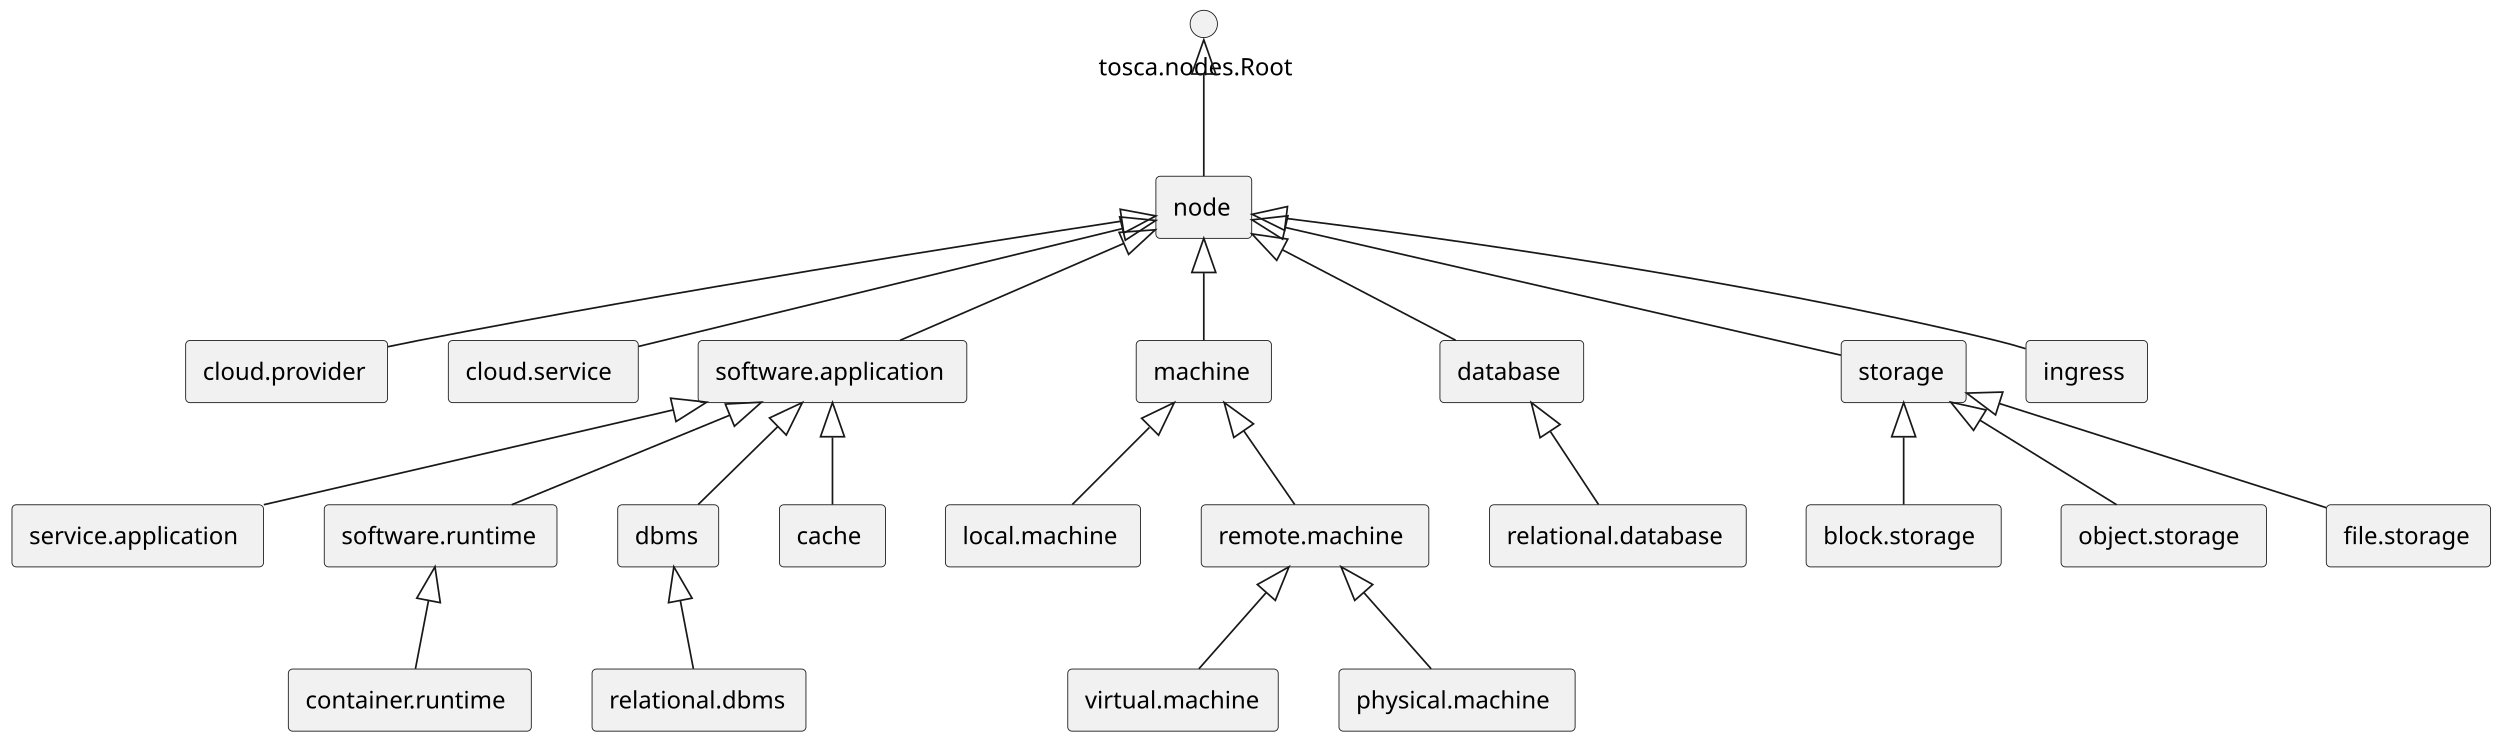
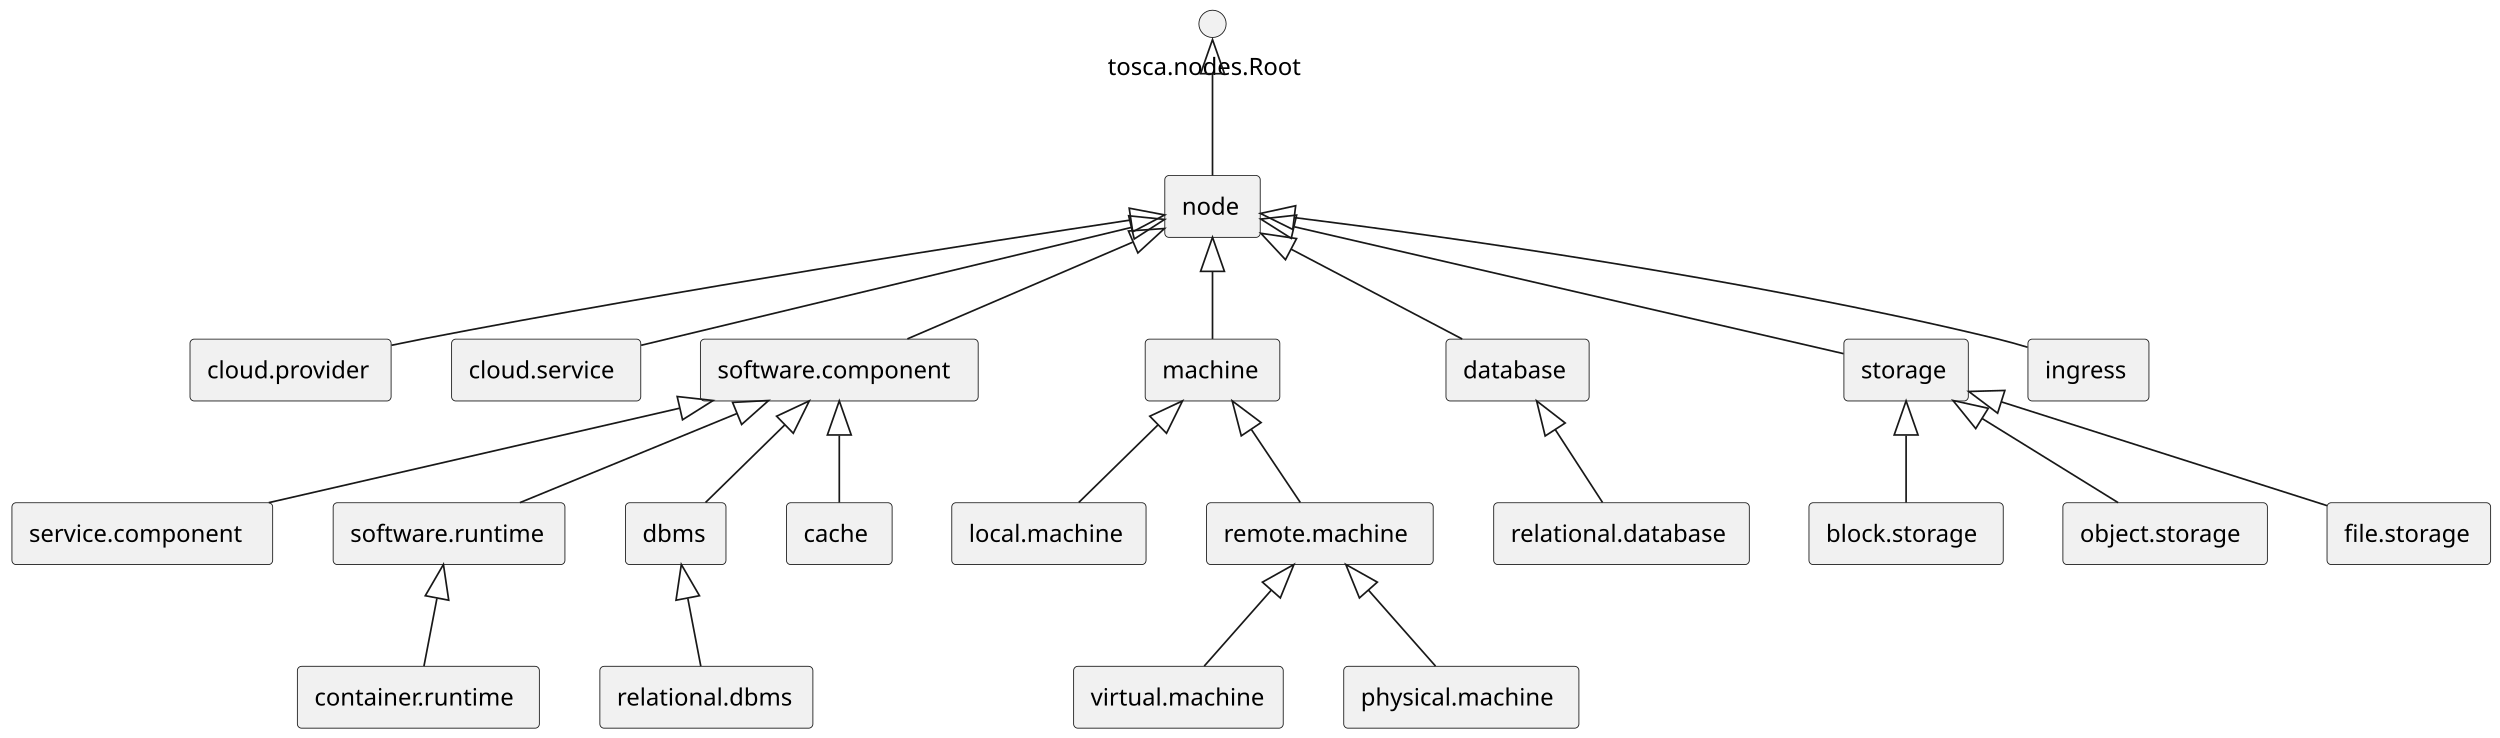
- <svg xmlns="http://www.w3.org/2000/svg" contentStyleType="text/css" height="433px" preserveAspectRatio="none" style="width:1461px;height:433px;background:#FFFFFF;" version="1.1" viewBox="0 0 1461 433" width="1461px" zoomAndPan="magnify">
+ <svg xmlns="http://www.w3.org/2000/svg" contentStyleType="text/css" height="433px" preserveAspectRatio="none" style="width:1467px;height:433px;background:#FFFFFF;" version="1.1" viewBox="0 0 1467 433" width="1467px" zoomAndPan="magnify">
  <defs />
  <g>
    <g id="elem_node">
-       <rect fill="#F1F1F1" height="36.297" rx="2.5" ry="2.5" style="stroke:#181818;stroke-width:0.5;" width="56" x="675.5" y="103" />
-       <text fill="#000000" font-family="sans-serif" font-size="14" lengthAdjust="spacing" textLength="36" x="685.5" y="125.995">node</text>
+       <rect fill="#F1F1F1" height="36.297" rx="2.5" ry="2.5" style="stroke:#181818;stroke-width:0.5;" width="56" x="683.5" y="103" />
+       <text fill="#000000" font-family="sans-serif" font-size="14" lengthAdjust="spacing" textLength="36" x="693.5" y="125.995">node</text>
    </g>
    <g id="elem_cloud.provider">
-       <rect fill="#F1F1F1" height="36.297" rx="2.5" ry="2.5" style="stroke:#181818;stroke-width:0.5;" width="118" x="108.5" y="199" />
-       <text fill="#000000" font-family="sans-serif" font-size="14" lengthAdjust="spacing" textLength="98" x="118.5" y="221.995">cloud.provider</text>
+       <rect fill="#F1F1F1" height="36.297" rx="2.5" ry="2.5" style="stroke:#181818;stroke-width:0.5;" width="118" x="111.5" y="199" />
+       <text fill="#000000" font-family="sans-serif" font-size="14" lengthAdjust="spacing" textLength="98" x="121.5" y="221.995">cloud.provider</text>
    </g>
    <g id="elem_cloud.service">
-       <rect fill="#F1F1F1" height="36.297" rx="2.5" ry="2.5" style="stroke:#181818;stroke-width:0.5;" width="111" x="262" y="199" />
-       <text fill="#000000" font-family="sans-serif" font-size="14" lengthAdjust="spacing" textLength="91" x="272" y="221.995">cloud.service</text>
+       <rect fill="#F1F1F1" height="36.297" rx="2.5" ry="2.5" style="stroke:#181818;stroke-width:0.5;" width="111" x="265" y="199" />
+       <text fill="#000000" font-family="sans-serif" font-size="14" lengthAdjust="spacing" textLength="91" x="275" y="221.995">cloud.service</text>
    </g>
-     <g id="elem_software.application">
-       <rect fill="#F1F1F1" height="36.297" rx="2.5" ry="2.5" style="stroke:#181818;stroke-width:0.5;" width="157" x="408" y="199" />
-       <text fill="#000000" font-family="sans-serif" font-size="14" lengthAdjust="spacing" textLength="137" x="418" y="221.995">software.application</text>
+     <g id="elem_software.component">
+       <rect fill="#F1F1F1" height="36.297" rx="2.5" ry="2.5" style="stroke:#181818;stroke-width:0.5;" width="163" x="411" y="199" />
+       <text fill="#000000" font-family="sans-serif" font-size="14" lengthAdjust="spacing" textLength="143" x="421" y="221.995">software.component</text>
    </g>
-     <g id="elem_service.application">
-       <rect fill="#F1F1F1" height="36.297" rx="2.5" ry="2.5" style="stroke:#181818;stroke-width:0.5;" width="147" x="7" y="295" />
-       <text fill="#000000" font-family="sans-serif" font-size="14" lengthAdjust="spacing" textLength="127" x="17" y="317.995">service.application</text>
+     <g id="elem_service.component">
+       <rect fill="#F1F1F1" height="36.297" rx="2.5" ry="2.5" style="stroke:#181818;stroke-width:0.5;" width="153" x="7" y="295" />
+       <text fill="#000000" font-family="sans-serif" font-size="14" lengthAdjust="spacing" textLength="133" x="17" y="317.995">service.component</text>
    </g>
    <g id="elem_software.runtime">
-       <rect fill="#F1F1F1" height="36.297" rx="2.5" ry="2.5" style="stroke:#181818;stroke-width:0.5;" width="136" x="189.5" y="295" />
-       <text fill="#000000" font-family="sans-serif" font-size="14" lengthAdjust="spacing" textLength="116" x="199.5" y="317.995">software.runtime</text>
+       <rect fill="#F1F1F1" height="36.297" rx="2.5" ry="2.5" style="stroke:#181818;stroke-width:0.5;" width="136" x="195.5" y="295" />
+       <text fill="#000000" font-family="sans-serif" font-size="14" lengthAdjust="spacing" textLength="116" x="205.5" y="317.995">software.runtime</text>
    </g>
    <g id="elem_container.runtime">
-       <rect fill="#F1F1F1" height="36.297" rx="2.5" ry="2.5" style="stroke:#181818;stroke-width:0.5;" width="142" x="168.5" y="391" />
-       <text fill="#000000" font-family="sans-serif" font-size="14" lengthAdjust="spacing" textLength="122" x="178.5" y="413.995">container.runtime</text>
+       <rect fill="#F1F1F1" height="36.297" rx="2.5" ry="2.5" style="stroke:#181818;stroke-width:0.5;" width="142" x="174.5" y="391" />
+       <text fill="#000000" font-family="sans-serif" font-size="14" lengthAdjust="spacing" textLength="122" x="184.5" y="413.995">container.runtime</text>
    </g>
    <g id="elem_machine">
-       <rect fill="#F1F1F1" height="36.297" rx="2.5" ry="2.5" style="stroke:#181818;stroke-width:0.5;" width="79" x="664" y="199" />
-       <text fill="#000000" font-family="sans-serif" font-size="14" lengthAdjust="spacing" textLength="59" x="674" y="221.995">machine</text>
+       <rect fill="#F1F1F1" height="36.297" rx="2.5" ry="2.5" style="stroke:#181818;stroke-width:0.5;" width="79" x="672" y="199" />
+       <text fill="#000000" font-family="sans-serif" font-size="14" lengthAdjust="spacing" textLength="59" x="682" y="221.995">machine</text>
    </g>
    <g id="elem_local.machine">
-       <rect fill="#F1F1F1" height="36.297" rx="2.5" ry="2.5" style="stroke:#181818;stroke-width:0.5;" width="114" x="552.5" y="295" />
-       <text fill="#000000" font-family="sans-serif" font-size="14" lengthAdjust="spacing" textLength="94" x="562.5" y="317.995">local.machine</text>
+       <rect fill="#F1F1F1" height="36.297" rx="2.5" ry="2.5" style="stroke:#181818;stroke-width:0.5;" width="114" x="558.5" y="295" />
+       <text fill="#000000" font-family="sans-serif" font-size="14" lengthAdjust="spacing" textLength="94" x="568.5" y="317.995">local.machine</text>
    </g>
    <g id="elem_remote.machine">
-       <rect fill="#F1F1F1" height="36.297" rx="2.5" ry="2.5" style="stroke:#181818;stroke-width:0.5;" width="133" x="702" y="295" />
-       <text fill="#000000" font-family="sans-serif" font-size="14" lengthAdjust="spacing" textLength="113" x="712" y="317.995">remote.machine</text>
+       <rect fill="#F1F1F1" height="36.297" rx="2.5" ry="2.5" style="stroke:#181818;stroke-width:0.5;" width="133" x="708" y="295" />
+       <text fill="#000000" font-family="sans-serif" font-size="14" lengthAdjust="spacing" textLength="113" x="718" y="317.995">remote.machine</text>
    </g>
    <g id="elem_virtual.machine">
-       <rect fill="#F1F1F1" height="36.297" rx="2.5" ry="2.5" style="stroke:#181818;stroke-width:0.5;" width="123" x="624" y="391" />
-       <text fill="#000000" font-family="sans-serif" font-size="14" lengthAdjust="spacing" textLength="103" x="634" y="413.995">virtual.machine</text>
+       <rect fill="#F1F1F1" height="36.297" rx="2.5" ry="2.5" style="stroke:#181818;stroke-width:0.5;" width="123" x="630" y="391" />
+       <text fill="#000000" font-family="sans-serif" font-size="14" lengthAdjust="spacing" textLength="103" x="640" y="413.995">virtual.machine</text>
    </g>
    <g id="elem_physical.machine">
-       <rect fill="#F1F1F1" height="36.297" rx="2.5" ry="2.5" style="stroke:#181818;stroke-width:0.5;" width="138" x="782.5" y="391" />
-       <text fill="#000000" font-family="sans-serif" font-size="14" lengthAdjust="spacing" textLength="118" x="792.5" y="413.995">physical.machine</text>
+       <rect fill="#F1F1F1" height="36.297" rx="2.5" ry="2.5" style="stroke:#181818;stroke-width:0.5;" width="138" x="788.5" y="391" />
+       <text fill="#000000" font-family="sans-serif" font-size="14" lengthAdjust="spacing" textLength="118" x="798.5" y="413.995">physical.machine</text>
    </g>
    <g id="elem_database">
-       <rect fill="#F1F1F1" height="36.297" rx="2.5" ry="2.5" style="stroke:#181818;stroke-width:0.5;" width="84" x="841.5" y="199" />
-       <text fill="#000000" font-family="sans-serif" font-size="14" lengthAdjust="spacing" textLength="64" x="851.5" y="221.995">database</text>
+       <rect fill="#F1F1F1" height="36.297" rx="2.5" ry="2.5" style="stroke:#181818;stroke-width:0.5;" width="84" x="848.5" y="199" />
+       <text fill="#000000" font-family="sans-serif" font-size="14" lengthAdjust="spacing" textLength="64" x="858.5" y="221.995">database</text>
    </g>
    <g id="elem_relational.database">
-       <rect fill="#F1F1F1" height="36.297" rx="2.5" ry="2.5" style="stroke:#181818;stroke-width:0.5;" width="150" x="870.5" y="295" />
-       <text fill="#000000" font-family="sans-serif" font-size="14" lengthAdjust="spacing" textLength="130" x="880.5" y="317.995">relational.database</text>
+       <rect fill="#F1F1F1" height="36.297" rx="2.5" ry="2.5" style="stroke:#181818;stroke-width:0.5;" width="150" x="876.5" y="295" />
+       <text fill="#000000" font-family="sans-serif" font-size="14" lengthAdjust="spacing" textLength="130" x="886.5" y="317.995">relational.database</text>
    </g>
    <g id="elem_dbms">
-       <rect fill="#F1F1F1" height="36.297" rx="2.5" ry="2.5" style="stroke:#181818;stroke-width:0.5;" width="59" x="361" y="295" />
-       <text fill="#000000" font-family="sans-serif" font-size="14" lengthAdjust="spacing" textLength="39" x="371" y="317.995">dbms</text>
+       <rect fill="#F1F1F1" height="36.297" rx="2.5" ry="2.5" style="stroke:#181818;stroke-width:0.5;" width="59" x="367" y="295" />
+       <text fill="#000000" font-family="sans-serif" font-size="14" lengthAdjust="spacing" textLength="39" x="377" y="317.995">dbms</text>
    </g>
    <g id="elem_relational.dbms">
-       <rect fill="#F1F1F1" height="36.297" rx="2.5" ry="2.5" style="stroke:#181818;stroke-width:0.5;" width="125" x="346" y="391" />
-       <text fill="#000000" font-family="sans-serif" font-size="14" lengthAdjust="spacing" textLength="105" x="356" y="413.995">relational.dbms</text>
+       <rect fill="#F1F1F1" height="36.297" rx="2.5" ry="2.5" style="stroke:#181818;stroke-width:0.5;" width="125" x="352" y="391" />
+       <text fill="#000000" font-family="sans-serif" font-size="14" lengthAdjust="spacing" textLength="105" x="362" y="413.995">relational.dbms</text>
    </g>
    <g id="elem_cache">
-       <rect fill="#F1F1F1" height="36.297" rx="2.5" ry="2.5" style="stroke:#181818;stroke-width:0.5;" width="62" x="455.5" y="295" />
-       <text fill="#000000" font-family="sans-serif" font-size="14" lengthAdjust="spacing" textLength="42" x="465.5" y="317.995">cache</text>
+       <rect fill="#F1F1F1" height="36.297" rx="2.5" ry="2.5" style="stroke:#181818;stroke-width:0.5;" width="62" x="461.5" y="295" />
+       <text fill="#000000" font-family="sans-serif" font-size="14" lengthAdjust="spacing" textLength="42" x="471.5" y="317.995">cache</text>
    </g>
    <g id="elem_storage">
-       <rect fill="#F1F1F1" height="36.297" rx="2.5" ry="2.5" style="stroke:#181818;stroke-width:0.5;" width="73" x="1076" y="199" />
-       <text fill="#000000" font-family="sans-serif" font-size="14" lengthAdjust="spacing" textLength="53" x="1086" y="221.995">storage</text>
+       <rect fill="#F1F1F1" height="36.297" rx="2.5" ry="2.5" style="stroke:#181818;stroke-width:0.5;" width="73" x="1082" y="199" />
+       <text fill="#000000" font-family="sans-serif" font-size="14" lengthAdjust="spacing" textLength="53" x="1092" y="221.995">storage</text>
    </g>
    <g id="elem_block.storage">
-       <rect fill="#F1F1F1" height="36.297" rx="2.5" ry="2.5" style="stroke:#181818;stroke-width:0.5;" width="114" x="1055.5" y="295" />
-       <text fill="#000000" font-family="sans-serif" font-size="14" lengthAdjust="spacing" textLength="94" x="1065.5" y="317.995">block.storage</text>
+       <rect fill="#F1F1F1" height="36.297" rx="2.5" ry="2.5" style="stroke:#181818;stroke-width:0.5;" width="114" x="1061.5" y="295" />
+       <text fill="#000000" font-family="sans-serif" font-size="14" lengthAdjust="spacing" textLength="94" x="1071.5" y="317.995">block.storage</text>
    </g>
    <g id="elem_object.storage">
-       <rect fill="#F1F1F1" height="36.297" rx="2.5" ry="2.5" style="stroke:#181818;stroke-width:0.5;" width="120" x="1204.5" y="295" />
-       <text fill="#000000" font-family="sans-serif" font-size="14" lengthAdjust="spacing" textLength="100" x="1214.5" y="317.995">object.storage</text>
+       <rect fill="#F1F1F1" height="36.297" rx="2.5" ry="2.5" style="stroke:#181818;stroke-width:0.5;" width="120" x="1210.5" y="295" />
+       <text fill="#000000" font-family="sans-serif" font-size="14" lengthAdjust="spacing" textLength="100" x="1220.5" y="317.995">object.storage</text>
    </g>
    <g id="elem_file.storage">
-       <rect fill="#F1F1F1" height="36.297" rx="2.5" ry="2.5" style="stroke:#181818;stroke-width:0.5;" width="96" x="1359.5" y="295" />
-       <text fill="#000000" font-family="sans-serif" font-size="14" lengthAdjust="spacing" textLength="76" x="1369.5" y="317.995">file.storage</text>
+       <rect fill="#F1F1F1" height="36.297" rx="2.5" ry="2.5" style="stroke:#181818;stroke-width:0.5;" width="96" x="1365.5" y="295" />
+       <text fill="#000000" font-family="sans-serif" font-size="14" lengthAdjust="spacing" textLength="76" x="1375.5" y="317.995">file.storage</text>
    </g>
    <g id="elem_ingress">
-       <rect fill="#F1F1F1" height="36.297" rx="2.5" ry="2.5" style="stroke:#181818;stroke-width:0.5;" width="71" x="1184" y="199" />
-       <text fill="#000000" font-family="sans-serif" font-size="14" lengthAdjust="spacing" textLength="51" x="1194" y="221.995">ingress</text>
+       <rect fill="#F1F1F1" height="36.297" rx="2.5" ry="2.5" style="stroke:#181818;stroke-width:0.5;" width="71" x="1190" y="199" />
+       <text fill="#000000" font-family="sans-serif" font-size="14" lengthAdjust="spacing" textLength="51" x="1200" y="221.995">ingress</text>
    </g>
    <g id="elem_tosca.nodes.Root">
-       <ellipse cx="703.5" cy="14" fill="#F1F1F1" rx="8" ry="8" style="stroke:#181818;stroke-width:0.5;" />
-       <text fill="#000000" font-family="sans-serif" font-size="14" lengthAdjust="spacing" textLength="123" x="642" y="43.995">tosca.nodes.Root</text>
+       <ellipse cx="711.5" cy="14" fill="#F1F1F1" rx="8" ry="8" style="stroke:#181818;stroke-width:0.5;" />
+       <text fill="#000000" font-family="sans-serif" font-size="14" lengthAdjust="spacing" textLength="123" x="650" y="43.995">tosca.nodes.Root</text>
    </g>
    <g id="link_tosca.nodes.Root_node">
-       <path d="M703.5,43.42 C703.5,62.44 703.5,86.85 703.5,102.93 " fill="none" id="tosca.nodes.Root-backto-node" style="stroke:#181818;stroke-width:1.0;" />
-       <polygon fill="none" points="696.5,43.24,703.5,23.24,710.5,43.24,696.5,43.24" style="stroke:#181818;stroke-width:1.0;" />
+       <path d="M711.5,43.42 C711.5,62.44 711.5,86.85 711.5,102.93 " fill="none" id="tosca.nodes.Root-backto-node" style="stroke:#181818;stroke-width:1.0;" />
+       <polygon fill="none" points="704.5,43.24,711.5,23.24,718.5,43.24,704.5,43.24" style="stroke:#181818;stroke-width:1.0;" />
    </g>
    <g id="link_node_cloud.provider">
-       <path d="M655.63,129.21 C571.99,141.98 393.93,169.99 244.5,199 C238.72,200.12 232.71,201.35 226.71,202.61 " fill="none" id="node-backto-cloud.provider" style="stroke:#181818;stroke-width:1.0;" />
-       <polygon fill="none" points="654.64,122.28,675.47,126.19,656.75,136.12,654.64,122.28" style="stroke:#181818;stroke-width:1.0;" />
+       <path d="M663.41,129.12 C578.98,141.82 398.72,169.78 247.5,199 C241.72,200.12 235.71,201.34 229.71,202.6 " fill="none" id="node-backto-cloud.provider" style="stroke:#181818;stroke-width:1.0;" />
+       <polygon fill="none" points="662.61,122.16,683.43,126.13,664.68,136.01,662.61,122.16" style="stroke:#181818;stroke-width:1.0;" />
    </g>
    <g id="link_node_cloud.service">
-       <path d="M655.77,133.62 C584.11,151.07 449.06,183.96 373.07,202.47 " fill="none" id="node-backto-cloud.service" style="stroke:#181818;stroke-width:1.0;" />
-       <polygon fill="none" points="654.34,126.77,675.43,128.84,657.65,140.37,654.34,126.77" style="stroke:#181818;stroke-width:1.0;" />
+       <path d="M663.93,133.44 C591.36,150.88 453.35,184.06 376.21,202.61 " fill="none" id="node-backto-cloud.service" style="stroke:#181818;stroke-width:1.0;" />
+       <polygon fill="none" points="662.3,126.63,683.38,128.76,665.57,140.24,662.3,126.63" style="stroke:#181818;stroke-width:1.0;" />
    </g>
-     <g id="link_node_software.application">
-       <path d="M656.62,142.31 C617.6,159.21 562.69,183 525.91,198.93 " fill="none" id="node-backto-software.application" style="stroke:#181818;stroke-width:1.0;" />
-       <polygon fill="none" points="654,135.82,675.13,134.29,659.56,148.66,654,135.82" style="stroke:#181818;stroke-width:1.0;" />
+     <g id="link_node_software.component">
+       <path d="M664.68,142.1 C625.33,158.98 569.72,182.86 532.45,198.85 " fill="none" id="node-backto-software.component" style="stroke:#181818;stroke-width:1.0;" />
+       <polygon fill="none" points="662.18,135.55,683.32,134.1,667.7,148.42,662.18,135.55" style="stroke:#181818;stroke-width:1.0;" />
    </g>
-     <g id="link_software.application_service.application">
-       <path d="M393.26,239.59 C320.65,256.4 221.25,279.41 154.16,294.95 " fill="none" id="software.application-backto-service.application" style="stroke:#181818;stroke-width:1.0;" />
-       <polygon fill="none" points="391.91,232.71,412.98,235.02,395.07,246.35,391.91,232.71" style="stroke:#181818;stroke-width:1.0;" />
+     <g id="link_software.component_service.component">
+       <path d="M398.57,239.59 C325.42,256.4 225.29,279.41 157.71,294.95 " fill="none" id="software.component-backto-service.component" style="stroke:#181818;stroke-width:1.0;" />
+       <polygon fill="none" points="397.37,232.68,418.43,235.02,400.51,246.32,397.37,232.68" style="stroke:#181818;stroke-width:1.0;" />
    </g>
-     <g id="link_software.application_software.runtime">
-       <path d="M426.4,242.67 C386.31,259.13 334.63,280.34 299.05,294.95 " fill="none" id="software.application-backto-software.runtime" style="stroke:#181818;stroke-width:1.0;" />
-       <polygon fill="none" points="423.87,236.14,445.03,235.02,429.19,249.09,423.87,236.14" style="stroke:#181818;stroke-width:1.0;" />
+     <g id="link_software.component_software.runtime">
+       <path d="M432.4,242.67 C392.31,259.13 340.63,280.34 305.05,294.95 " fill="none" id="software.component-backto-software.runtime" style="stroke:#181818;stroke-width:1.0;" />
+       <polygon fill="none" points="429.87,236.14,451.03,235.02,435.19,249.09,429.87,236.14" style="stroke:#181818;stroke-width:1.0;" />
    </g>
    <g id="link_software.runtime_container.runtime">
-       <path d="M250.39,351.13 C247.76,364.86 244.91,379.76 242.78,390.87 " fill="none" id="software.runtime-backto-container.runtime" style="stroke:#181818;stroke-width:1.0;" />
-       <polygon fill="none" points="243.56,349.57,254.2,331.24,257.31,352.2,243.56,349.57" style="stroke:#181818;stroke-width:1.0;" />
+       <path d="M256.39,351.13 C253.76,364.86 250.91,379.76 248.78,390.87 " fill="none" id="software.runtime-backto-container.runtime" style="stroke:#181818;stroke-width:1.0;" />
+       <polygon fill="none" points="249.56,349.57,260.2,331.24,263.31,352.2,249.56,349.57" style="stroke:#181818;stroke-width:1.0;" />
    </g>
    <g id="link_node_machine">
-       <path d="M703.5,159.62 C703.5,173.21 703.5,187.89 703.5,198.87 " fill="none" id="node-backto-machine" style="stroke:#181818;stroke-width:1.0;" />
-       <polygon fill="none" points="696.5,159.24,703.5,139.24,710.5,159.24,696.5,159.24" style="stroke:#181818;stroke-width:1.0;" />
+       <path d="M711.5,159.62 C711.5,173.21 711.5,187.89 711.5,198.87 " fill="none" id="node-backto-machine" style="stroke:#181818;stroke-width:1.0;" />
+       <polygon fill="none" points="704.5,159.24,711.5,139.24,718.5,159.24,704.5,159.24" style="stroke:#181818;stroke-width:1.0;" />
    </g>
    <g id="link_machine_local.machine">
-       <path d="M671.69,249.81 C656.61,264.89 639.19,282.31 626.63,294.87 " fill="none" id="machine-backto-local.machine" style="stroke:#181818;stroke-width:1.0;" />
-       <polygon fill="none" points="667.17,244.43,686.26,235.24,677.07,254.33,667.17,244.43" style="stroke:#181818;stroke-width:1.0;" />
+       <path d="M679.5,249.33 C663.99,264.52 645.96,282.18 633,294.87 " fill="none" id="machine-backto-local.machine" style="stroke:#181818;stroke-width:1.0;" />
+       <polygon fill="none" points="674.7,244.23,693.89,235.24,684.5,254.24,674.7,244.23" style="stroke:#181818;stroke-width:1.0;" />
    </g>
    <g id="link_machine_remote.machine">
-       <path d="M726.82,251.73 C736.93,266.35 748.33,282.84 756.65,294.87 " fill="none" id="machine-backto-remote.machine" style="stroke:#181818;stroke-width:1.0;" />
-       <polygon fill="none" points="721.04,255.67,715.42,235.24,732.55,247.71,721.04,255.67" style="stroke:#181818;stroke-width:1.0;" />
+       <path d="M734.43,252.21 C744.15,266.71 755.04,282.97 763.02,294.87 " fill="none" id="machine-backto-remote.machine" style="stroke:#181818;stroke-width:1.0;" />
+       <polygon fill="none" points="728.38,255.75,723.06,235.24,740,247.96,728.38,255.75" style="stroke:#181818;stroke-width:1.0;" />
    </g>
    <g id="link_remote.machine_virtual.machine">
-       <path d="M739.99,346.29 C726.77,361.26 711.6,378.44 700.63,390.87 " fill="none" id="remote.machine-backto-virtual.machine" style="stroke:#181818;stroke-width:1.0;" />
-       <polygon fill="none" points="734.79,341.6,753.28,331.24,745.29,350.87,734.79,341.6" style="stroke:#181818;stroke-width:1.0;" />
+       <path d="M745.99,346.29 C732.77,361.26 717.6,378.44 706.63,390.87 " fill="none" id="remote.machine-backto-virtual.machine" style="stroke:#181818;stroke-width:1.0;" />
+       <polygon fill="none" points="740.79,341.6,759.28,331.24,751.29,350.87,740.79,341.6" style="stroke:#181818;stroke-width:1.0;" />
    </g>
    <g id="link_remote.machine_physical.machine">
-       <path d="M797.01,346.29 C810.23,361.26 825.4,378.44 836.37,390.87 " fill="none" id="remote.machine-backto-physical.machine" style="stroke:#181818;stroke-width:1.0;" />
-       <polygon fill="none" points="791.71,350.87,783.72,331.24,802.21,341.6,791.71,350.87" style="stroke:#181818;stroke-width:1.0;" />
+       <path d="M803.01,346.29 C816.23,361.26 831.4,378.44 842.37,390.87 " fill="none" id="remote.machine-backto-physical.machine" style="stroke:#181818;stroke-width:1.0;" />
+       <polygon fill="none" points="797.71,350.87,789.72,331.24,808.21,341.6,797.71,350.87" style="stroke:#181818;stroke-width:1.0;" />
    </g>
    <g id="link_node_database">
-       <path d="M749.42,145.98 C781.06,162.5 822.34,184.06 850.69,198.87 " fill="none" id="node-backto-database" style="stroke:#181818;stroke-width:1.0;" />
-       <polygon fill="none" points="746.11,152.15,731.62,136.69,752.59,139.74,746.11,152.15" style="stroke:#181818;stroke-width:1.0;" />
+       <path d="M757.58,146.2 C789.04,162.72 829.95,184.2 858.03,198.95 " fill="none" id="node-backto-database" style="stroke:#181818;stroke-width:1.0;" />
+       <polygon fill="none" points="754.32,152.39,739.86,136.89,760.82,140,754.32,152.39" style="stroke:#181818;stroke-width:1.0;" />
    </g>
    <g id="link_database_relational.database">
-       <path d="M906.06,252.21 C915.63,266.71 926.35,282.97 934.2,294.87 " fill="none" id="database-backto-relational.database" style="stroke:#181818;stroke-width:1.0;" />
-       <polygon fill="none" points="900.04,255.79,894.87,235.24,911.73,248.08,900.04,255.79" style="stroke:#181818;stroke-width:1.0;" />
+       <path d="M912.7,252.21 C922.11,266.71 932.66,282.97 940.38,294.87 " fill="none" id="database-backto-relational.database" style="stroke:#181818;stroke-width:1.0;" />
+       <polygon fill="none" points="906.7,255.83,901.69,235.24,918.45,248.21,906.7,255.83" style="stroke:#181818;stroke-width:1.0;" />
    </g>
-     <g id="link_software.application_dbms">
-       <path d="M454.5,249.33 C438.99,264.52 420.96,282.18 408,294.87 " fill="none" id="software.application-backto-dbms" style="stroke:#181818;stroke-width:1.0;" />
-       <polygon fill="none" points="449.7,244.23,468.89,235.24,459.5,254.24,449.7,244.23" style="stroke:#181818;stroke-width:1.0;" />
+     <g id="link_software.component_dbms">
+       <path d="M460.5,249.33 C444.99,264.52 426.96,282.18 414,294.87 " fill="none" id="software.component-backto-dbms" style="stroke:#181818;stroke-width:1.0;" />
+       <polygon fill="none" points="455.7,244.23,474.89,235.24,465.5,254.24,455.7,244.23" style="stroke:#181818;stroke-width:1.0;" />
    </g>
    <g id="link_dbms_relational.dbms">
-       <path d="M397.61,351.13 C400.24,364.86 403.09,379.76 405.22,390.87 " fill="none" id="dbms-backto-relational.dbms" style="stroke:#181818;stroke-width:1.0;" />
-       <polygon fill="none" points="390.69,352.2,393.8,331.24,404.44,349.57,390.69,352.2" style="stroke:#181818;stroke-width:1.0;" />
+       <path d="M403.61,351.13 C406.24,364.86 409.09,379.76 411.22,390.87 " fill="none" id="dbms-backto-relational.dbms" style="stroke:#181818;stroke-width:1.0;" />
+       <polygon fill="none" points="396.69,352.2,399.8,331.24,410.44,349.57,396.69,352.2" style="stroke:#181818;stroke-width:1.0;" />
    </g>
-     <g id="link_software.application_cache">
-       <path d="M486.5,255.62 C486.5,269.21 486.5,283.89 486.5,294.87 " fill="none" id="software.application-backto-cache" style="stroke:#181818;stroke-width:1.0;" />
-       <polygon fill="none" points="479.5,255.24,486.5,235.24,493.5,255.24,479.5,255.24" style="stroke:#181818;stroke-width:1.0;" />
+     <g id="link_software.component_cache">
+       <path d="M492.5,255.62 C492.5,269.21 492.5,283.89 492.5,294.87 " fill="none" id="software.component-backto-cache" style="stroke:#181818;stroke-width:1.0;" />
+       <polygon fill="none" points="485.5,255.24,492.5,235.24,499.5,255.24,485.5,255.24" style="stroke:#181818;stroke-width:1.0;" />
    </g>
    <g id="link_node_storage">
-       <path d="M751.11,132.94 C833.67,151.92 1001.65,190.52 1075.86,207.58 " fill="none" id="node-backto-storage" style="stroke:#181818;stroke-width:1.0;" />
-       <polygon fill="none" points="749.54,139.76,731.61,128.46,752.67,126.12,749.54,139.76" style="stroke:#181818;stroke-width:1.0;" />
+       <path d="M759.49,133.08 C841.77,152.09 1008.04,190.49 1081.81,207.53 " fill="none" id="node-backto-storage" style="stroke:#181818;stroke-width:1.0;" />
+       <polygon fill="none" points="757.71,139.86,739.8,128.54,760.86,126.22,757.71,139.86" style="stroke:#181818;stroke-width:1.0;" />
    </g>
    <g id="link_storage_block.storage">
-       <path d="M1112.5,255.62 C1112.5,269.21 1112.5,283.89 1112.5,294.87 " fill="none" id="storage-backto-block.storage" style="stroke:#181818;stroke-width:1.0;" />
-       <polygon fill="none" points="1105.5,255.24,1112.5,235.24,1119.5,255.24,1105.5,255.24" style="stroke:#181818;stroke-width:1.0;" />
+       <path d="M1118.5,255.62 C1118.5,269.21 1118.5,283.89 1118.5,294.87 " fill="none" id="storage-backto-block.storage" style="stroke:#181818;stroke-width:1.0;" />
+       <polygon fill="none" points="1111.5,255.24,1118.5,235.24,1125.5,255.24,1111.5,255.24" style="stroke:#181818;stroke-width:1.0;" />
    </g>
    <g id="link_storage_object.storage">
-       <path d="M1157.18,245.63 C1183.02,261.61 1214.7,281.2 1236.92,294.95 " fill="none" id="storage-backto-object.storage" style="stroke:#181818;stroke-width:1.0;" />
-       <polygon fill="none" points="1153.35,251.5,1140.03,235.02,1160.72,239.59,1153.35,251.5" style="stroke:#181818;stroke-width:1.0;" />
+       <path d="M1163.18,245.63 C1189.02,261.61 1220.7,281.2 1242.92,294.95 " fill="none" id="storage-backto-object.storage" style="stroke:#181818;stroke-width:1.0;" />
+       <polygon fill="none" points="1159.35,251.5,1146.03,235.02,1166.72,239.59,1159.35,251.5" style="stroke:#181818;stroke-width:1.0;" />
    </g>
    <g id="link_storage_file.storage">
-       <path d="M1168.57,235.87 C1223.8,253.46 1307.25,280.06 1359.5,296.7 " fill="none" id="storage-backto-file.storage" style="stroke:#181818;stroke-width:1.0;" />
-       <polygon fill="none" points="1166.2,242.46,1149.27,229.72,1170.45,229.12,1166.2,242.46" style="stroke:#181818;stroke-width:1.0;" />
+       <path d="M1174.57,235.87 C1229.8,253.46 1313.25,280.06 1365.5,296.7 " fill="none" id="storage-backto-file.storage" style="stroke:#181818;stroke-width:1.0;" />
+       <polygon fill="none" points="1172.2,242.46,1155.27,229.72,1176.45,229.12,1172.2,242.46" style="stroke:#181818;stroke-width:1.0;" />
    </g>
    <g id="link_node_ingress">
-       <path d="M751.8,127.68 C836.53,138.16 1017.12,162.83 1166.5,199 C1172.14,200.36 1178.04,202.02 1183.78,203.76 " fill="none" id="node-backto-ingress" style="stroke:#181818;stroke-width:1.0;" />
-       <polygon fill="none" points="750.72,134.6,731.71,125.24,752.41,120.7,750.72,134.6" style="stroke:#181818;stroke-width:1.0;" />
+       <path d="M759.59,127.7 C843.95,138.21 1023.76,162.93 1172.5,199 C1178.13,200.37 1184.04,202.03 1189.78,203.77 " fill="none" id="node-backto-ingress" style="stroke:#181818;stroke-width:1.0;" />
+       <polygon fill="none" points="758.59,134.63,739.59,125.25,760.29,120.73,758.59,134.63" style="stroke:#181818;stroke-width:1.0;" />
    </g>
  </g>
</svg>
